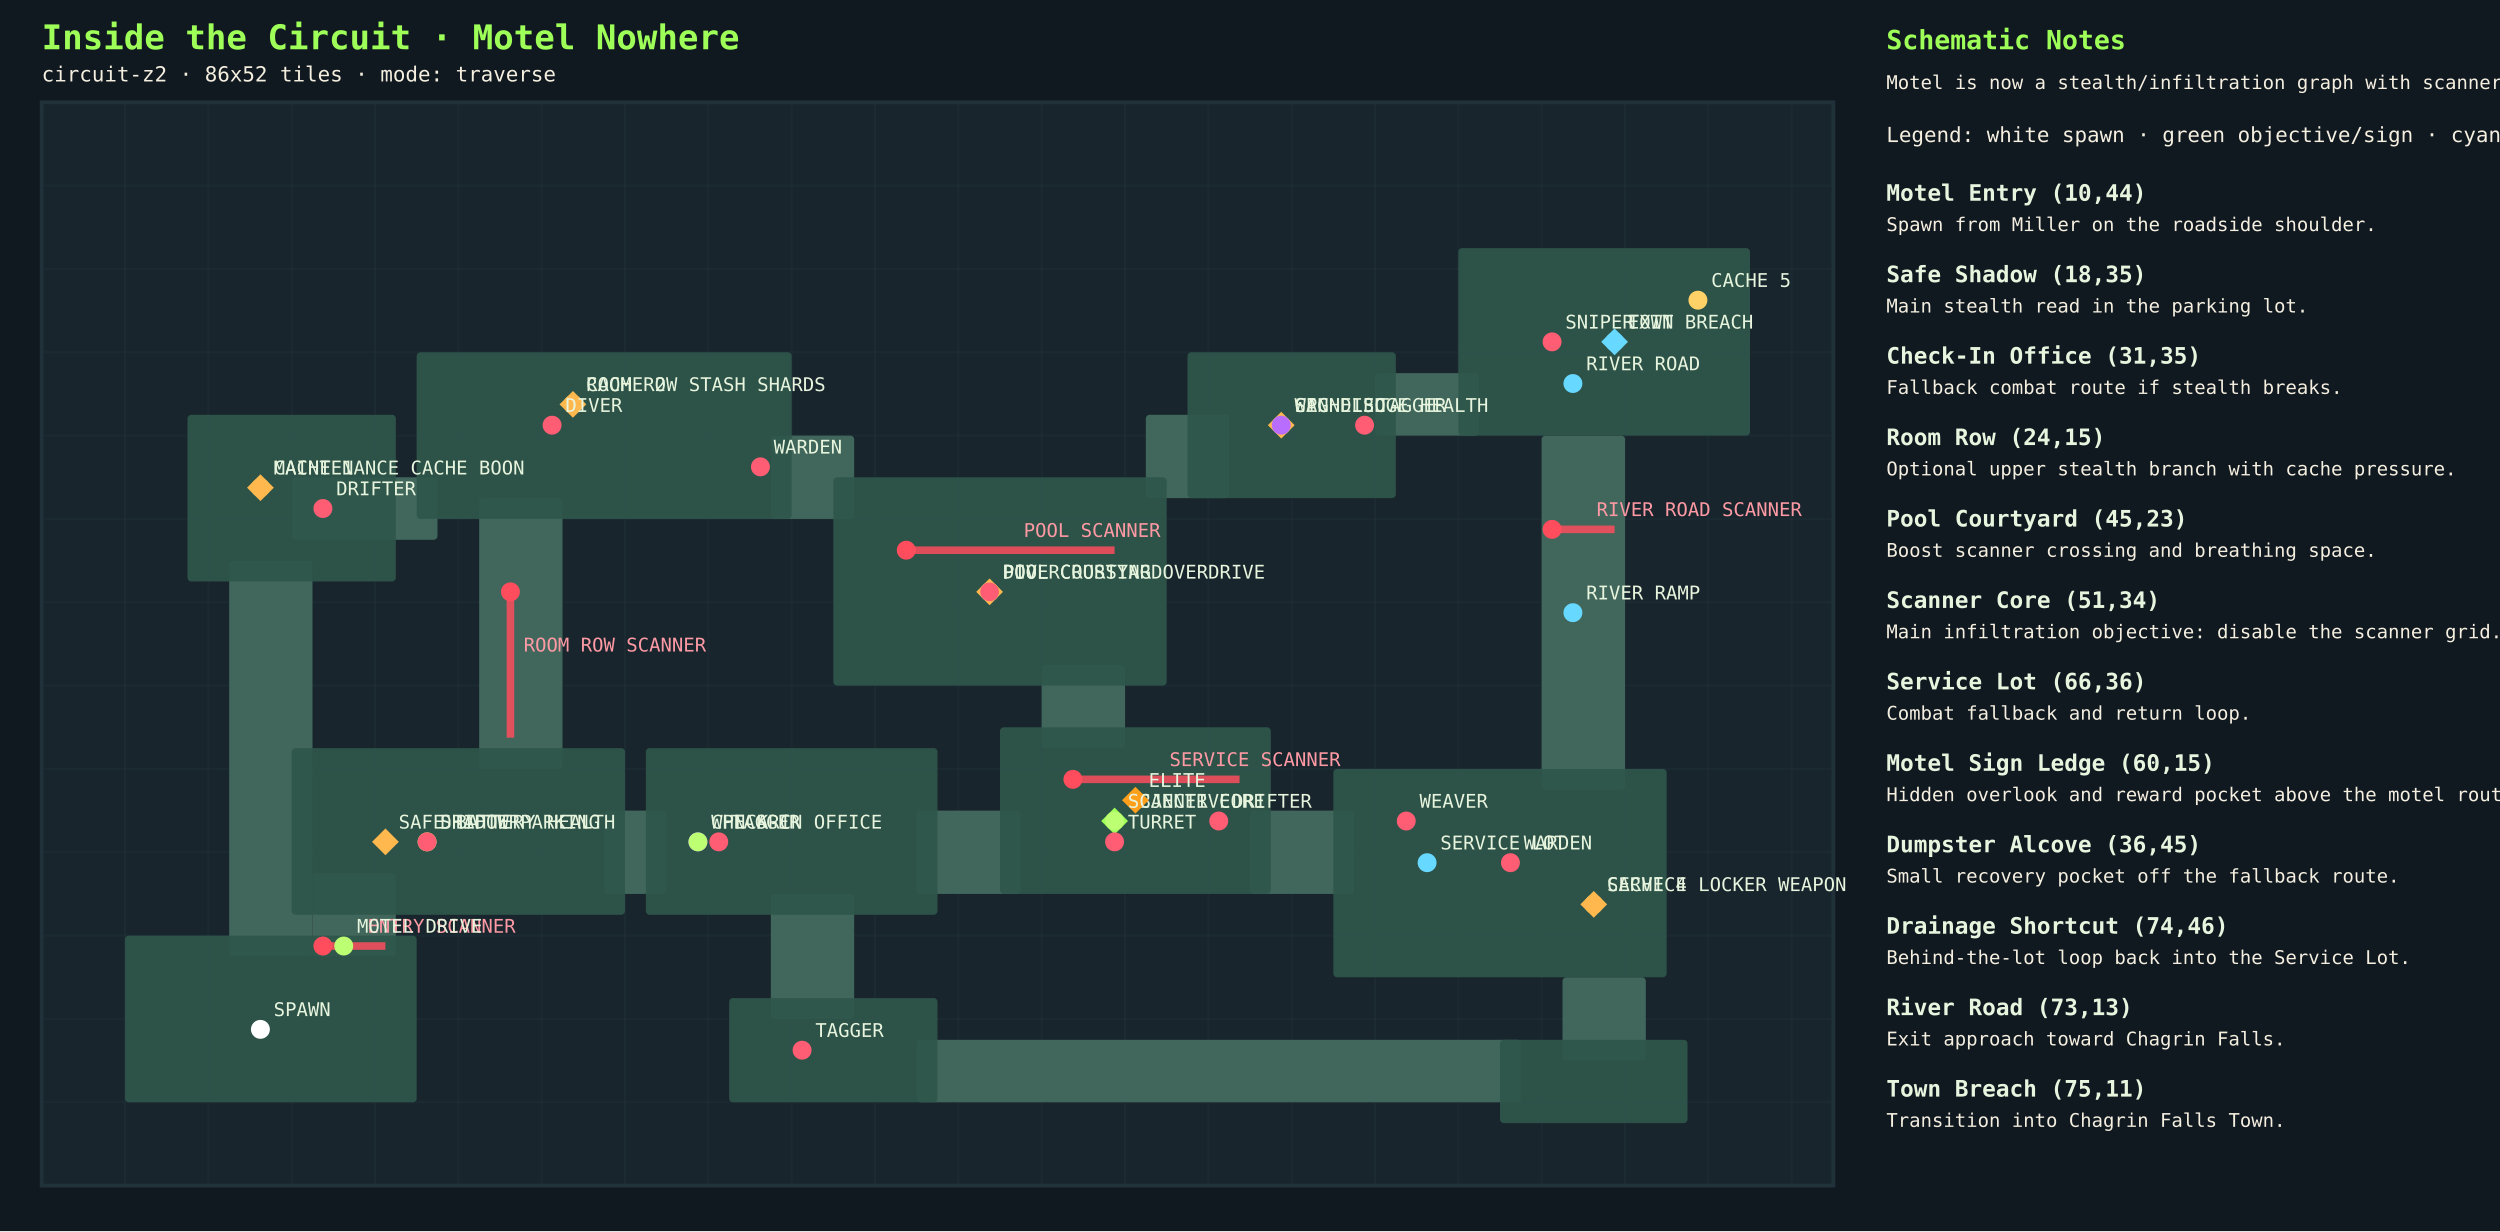
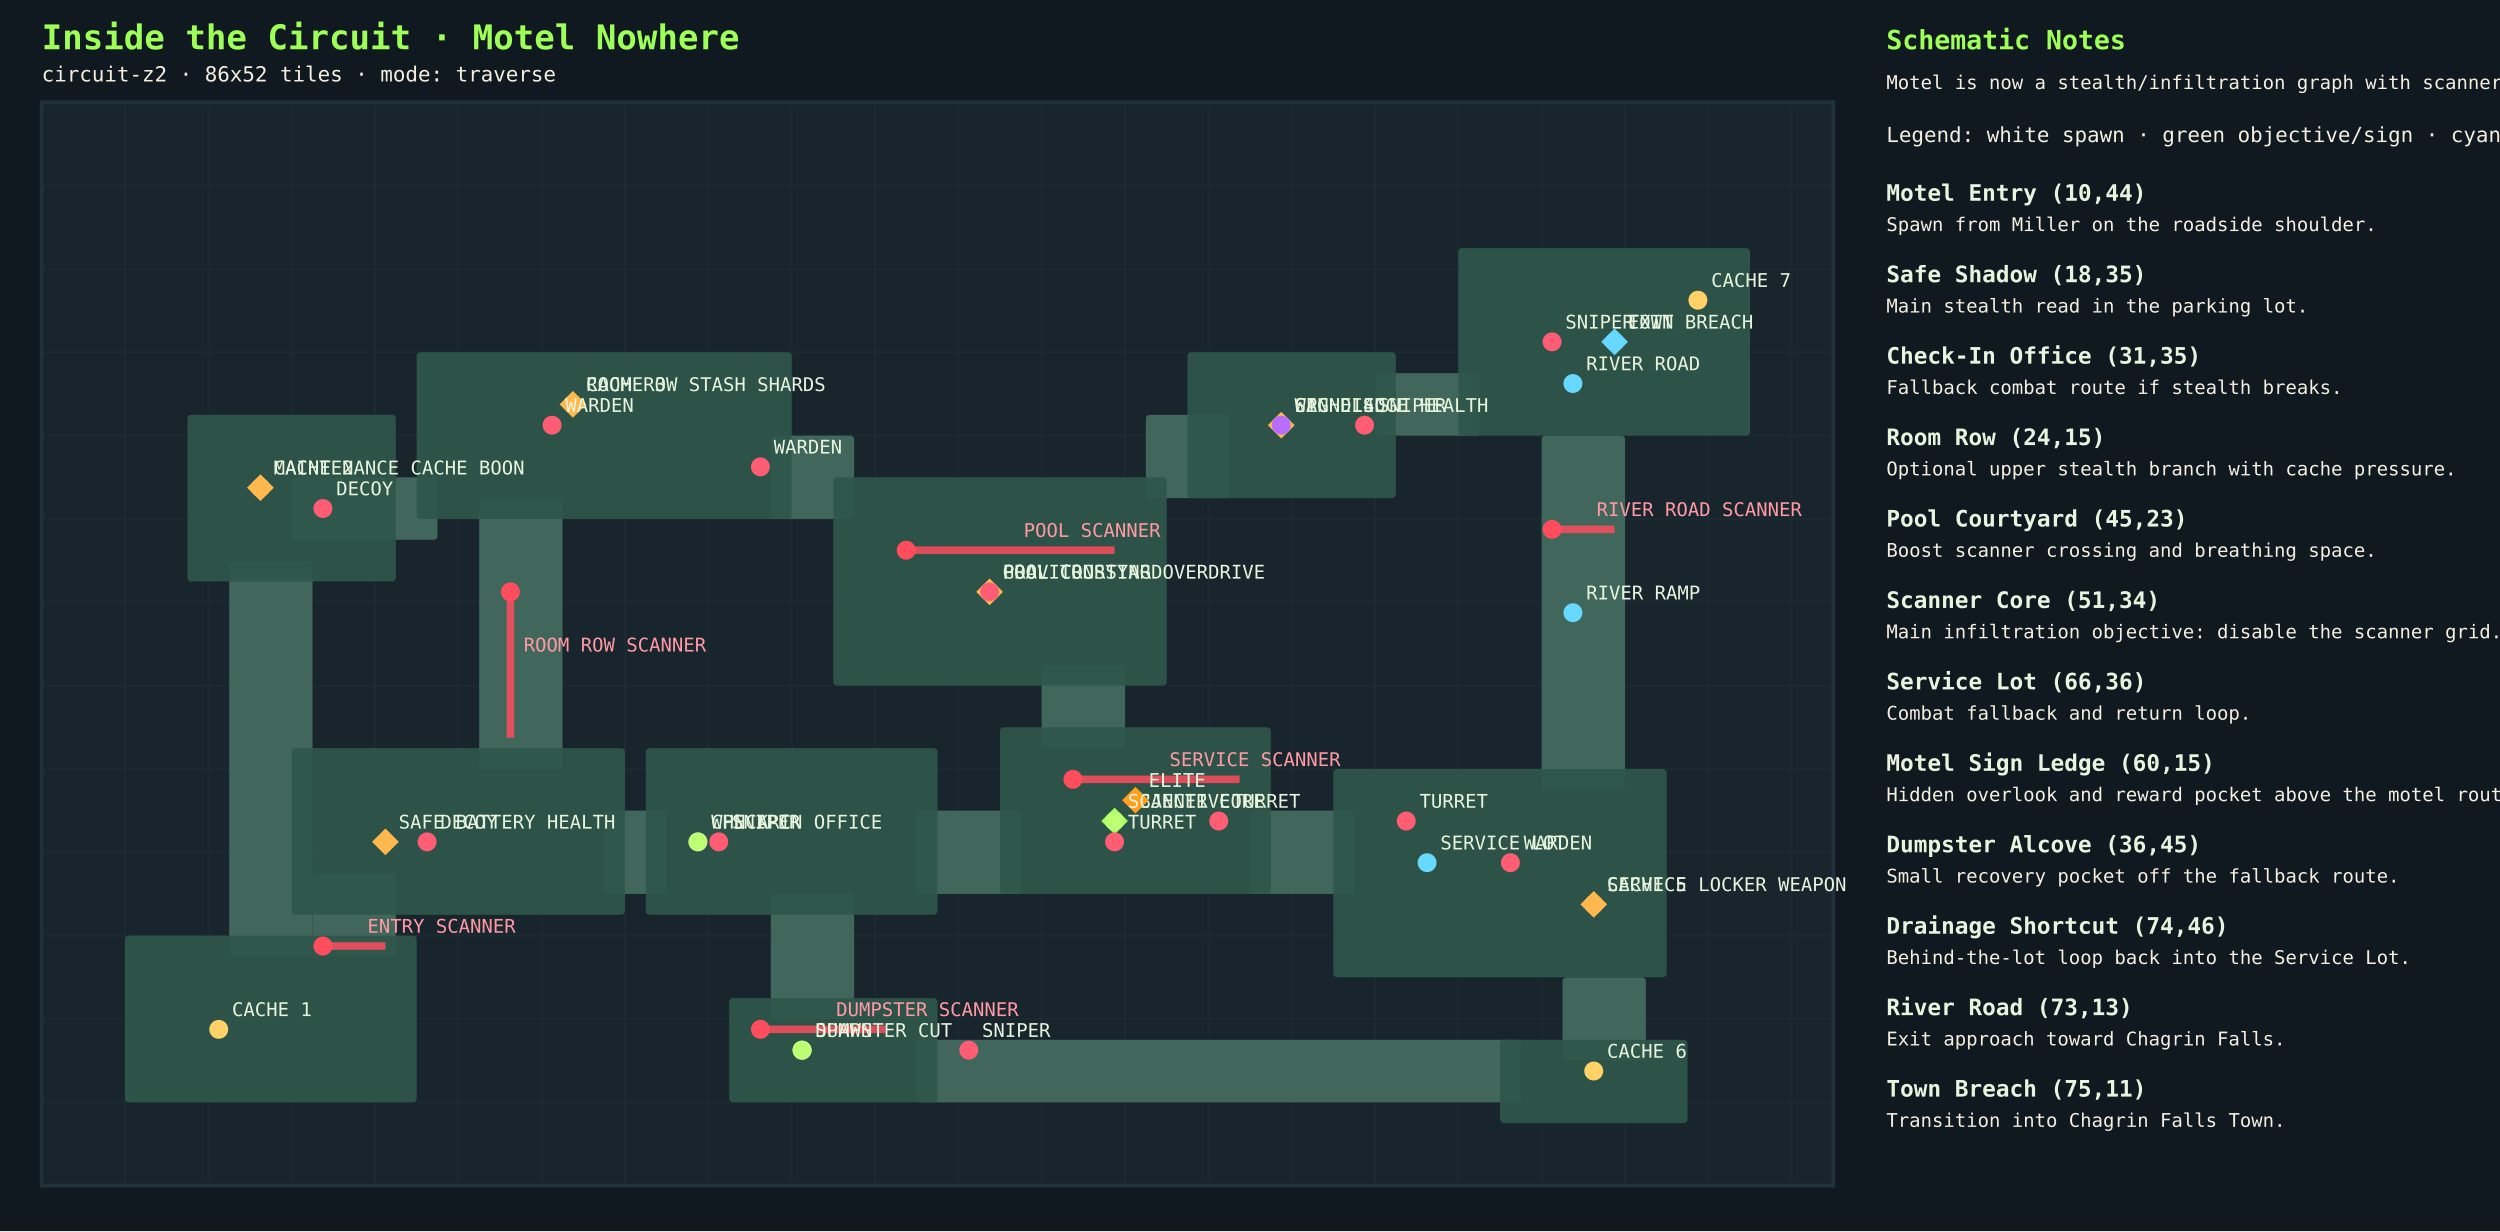
<svg xmlns="http://www.w3.org/2000/svg" width="1320" height="650" viewBox="0 0 1320 650">
  <rect width="100%" height="100%" fill="#101820" />
  <text x="22" y="26" font-size="18" fill="#9dff57" font-family="monospace" font-weight="700">Inside the Circuit · Motel Nowhere</text>
  <text x="22" y="43" font-size="11" fill="#f5efe0" font-family="monospace">circuit-z2 · 86x52 tiles · mode: traverse</text>
  <rect x="22" y="54" width="946" height="572" fill="#18252c" stroke="#20313a" stroke-width="2" />
  <line x1="22" y1="54" x2="22" y2="626" stroke="#20313a" stroke-width="1" opacity="0.45" />
  <line x1="66" y1="54" x2="66" y2="626" stroke="#20313a" stroke-width="1" opacity="0.45" />
  <line x1="110" y1="54" x2="110" y2="626" stroke="#20313a" stroke-width="1" opacity="0.45" />
  <line x1="154" y1="54" x2="154" y2="626" stroke="#20313a" stroke-width="1" opacity="0.45" />
  <line x1="198" y1="54" x2="198" y2="626" stroke="#20313a" stroke-width="1" opacity="0.45" />
  <line x1="242" y1="54" x2="242" y2="626" stroke="#20313a" stroke-width="1" opacity="0.45" />
  <line x1="286" y1="54" x2="286" y2="626" stroke="#20313a" stroke-width="1" opacity="0.45" />
  <line x1="330" y1="54" x2="330" y2="626" stroke="#20313a" stroke-width="1" opacity="0.45" />
  <line x1="374" y1="54" x2="374" y2="626" stroke="#20313a" stroke-width="1" opacity="0.45" />
  <line x1="418" y1="54" x2="418" y2="626" stroke="#20313a" stroke-width="1" opacity="0.45" />
  <line x1="462" y1="54" x2="462" y2="626" stroke="#20313a" stroke-width="1" opacity="0.45" />
  <line x1="506" y1="54" x2="506" y2="626" stroke="#20313a" stroke-width="1" opacity="0.45" />
  <line x1="550" y1="54" x2="550" y2="626" stroke="#20313a" stroke-width="1" opacity="0.45" />
  <line x1="594" y1="54" x2="594" y2="626" stroke="#20313a" stroke-width="1" opacity="0.45" />
  <line x1="638" y1="54" x2="638" y2="626" stroke="#20313a" stroke-width="1" opacity="0.45" />
  <line x1="682" y1="54" x2="682" y2="626" stroke="#20313a" stroke-width="1" opacity="0.45" />
  <line x1="726" y1="54" x2="726" y2="626" stroke="#20313a" stroke-width="1" opacity="0.45" />
  <line x1="770" y1="54" x2="770" y2="626" stroke="#20313a" stroke-width="1" opacity="0.45" />
  <line x1="814" y1="54" x2="814" y2="626" stroke="#20313a" stroke-width="1" opacity="0.45" />
  <line x1="858" y1="54" x2="858" y2="626" stroke="#20313a" stroke-width="1" opacity="0.45" />
  <line x1="902" y1="54" x2="902" y2="626" stroke="#20313a" stroke-width="1" opacity="0.45" />
  <line x1="946" y1="54" x2="946" y2="626" stroke="#20313a" stroke-width="1" opacity="0.45" />
  <line x1="22" y1="54" x2="968" y2="54" stroke="#20313a" stroke-width="1" opacity="0.45" />
  <line x1="22" y1="98" x2="968" y2="98" stroke="#20313a" stroke-width="1" opacity="0.45" />
  <line x1="22" y1="142" x2="968" y2="142" stroke="#20313a" stroke-width="1" opacity="0.45" />
  <line x1="22" y1="186" x2="968" y2="186" stroke="#20313a" stroke-width="1" opacity="0.45" />
  <line x1="22" y1="230" x2="968" y2="230" stroke="#20313a" stroke-width="1" opacity="0.45" />
  <line x1="22" y1="274" x2="968" y2="274" stroke="#20313a" stroke-width="1" opacity="0.45" />
  <line x1="22" y1="318" x2="968" y2="318" stroke="#20313a" stroke-width="1" opacity="0.45" />
  <line x1="22" y1="362" x2="968" y2="362" stroke="#20313a" stroke-width="1" opacity="0.45" />
  <line x1="22" y1="406" x2="968" y2="406" stroke="#20313a" stroke-width="1" opacity="0.45" />
  <line x1="22" y1="450" x2="968" y2="450" stroke="#20313a" stroke-width="1" opacity="0.45" />
  <line x1="22" y1="494" x2="968" y2="494" stroke="#20313a" stroke-width="1" opacity="0.45" />
  <line x1="22" y1="538" x2="968" y2="538" stroke="#20313a" stroke-width="1" opacity="0.45" />
  <line x1="22" y1="582" x2="968" y2="582" stroke="#20313a" stroke-width="1" opacity="0.45" />
  <line x1="22" y1="626" x2="968" y2="626" stroke="#20313a" stroke-width="1" opacity="0.45" />
  <rect x="165" y="461" width="44" height="44" fill="#466f61" opacity="0.88" rx="2" />
  <rect x="319" y="428" width="33" height="44" fill="#466f61" opacity="0.88" rx="2" />
  <rect x="253" y="263" width="44" height="143" fill="#466f61" opacity="0.88" rx="2" />
  <rect x="407" y="230" width="44" height="44" fill="#466f61" opacity="0.88" rx="2" />
  <rect x="550" y="351" width="44" height="44" fill="#466f61" opacity="0.88" rx="2" />
  <rect x="484" y="428" width="55" height="44" fill="#466f61" opacity="0.88" rx="2" />
  <rect x="660" y="428" width="55" height="44" fill="#466f61" opacity="0.88" rx="2" />
  <rect x="814" y="230" width="44" height="187" fill="#466f61" opacity="0.88" rx="2" />
  <rect x="605" y="219" width="44" height="44" fill="#466f61" opacity="0.88" rx="2" />
  <rect x="726" y="197" width="55" height="33" fill="#466f61" opacity="0.88" rx="2" />
  <rect x="154" y="252" width="77" height="33" fill="#466f61" opacity="0.88" rx="2" />
  <rect x="121" y="296" width="44" height="209" fill="#466f61" opacity="0.88" rx="2" />
  <rect x="407" y="472" width="44" height="66" fill="#466f61" opacity="0.88" rx="2" />
  <rect x="484" y="549" width="319" height="33" fill="#466f61" opacity="0.88" rx="2" />
  <rect x="825" y="516" width="44" height="44" fill="#466f61" opacity="0.88" rx="2" />
  <rect x="66" y="494" width="154" height="88" fill="#2f564b" opacity="0.92" rx="2" />
  <rect x="154" y="395" width="176" height="88" fill="#2f564b" opacity="0.92" rx="2" />
  <rect x="341" y="395" width="154" height="88" fill="#2f564b" opacity="0.92" rx="2" />
  <rect x="220" y="186" width="198" height="88" fill="#2f564b" opacity="0.92" rx="2" />
  <rect x="440" y="252" width="176" height="110" fill="#2f564b" opacity="0.92" rx="2" />
  <rect x="528" y="384" width="143" height="88" fill="#2f564b" opacity="0.92" rx="2" />
  <rect x="704" y="406" width="176" height="110" fill="#2f564b" opacity="0.92" rx="2" />
  <rect x="770" y="131" width="154" height="99" fill="#2f564b" opacity="0.92" rx="2" />
  <rect x="99" y="219" width="110" height="88" fill="#2f564b" opacity="0.92" rx="2" />
  <rect x="627" y="186" width="110" height="77" fill="#2f564b" opacity="0.92" rx="2" />
  <rect x="385" y="527" width="110" height="55" fill="#2f564b" opacity="0.92" rx="2" />
  <rect x="792" y="549" width="99" height="44" fill="#2f564b" opacity="0.92" rx="2" />
+   <line x1="401.5" y1="543.5" x2="467.5" y2="543.5" stroke="#ff4d5e" stroke-width="4" opacity="0.84" />
+   <circle cx="401.5" cy="543.5" r="5" fill="#ff4d5e" />
+   <text x="441.5" y="536.5" font-size="10" fill="#ff9aa5" font-family="monospace">DUMPSTER SCANNER</text>
  <line x1="170.5" y1="499.5" x2="203.5" y2="499.5" stroke="#ff4d5e" stroke-width="4" opacity="0.84" />
  <circle cx="170.5" cy="499.5" r="5" fill="#ff4d5e" />
  <text x="194" y="492.5" font-size="10" fill="#ff9aa5" font-family="monospace">ENTRY SCANNER</text>
  <line x1="269.5" y1="312.5" x2="269.5" y2="389.5" stroke="#ff4d5e" stroke-width="4" opacity="0.84" />
  <circle cx="269.5" cy="312.5" r="5" fill="#ff4d5e" />
  <text x="276.5" y="344" font-size="10" fill="#ff9aa5" font-family="monospace">ROOM ROW SCANNER</text>
  <line x1="478.5" y1="290.5" x2="588.5" y2="290.5" stroke="#ff4d5e" stroke-width="4" opacity="0.84" />
  <circle cx="478.5" cy="290.5" r="5" fill="#ff4d5e" />
  <text x="540.5" y="283.5" font-size="10" fill="#ff9aa5" font-family="monospace">POOL SCANNER</text>
  <line x1="566.5" y1="411.5" x2="654.5" y2="411.5" stroke="#ff4d5e" stroke-width="4" opacity="0.84" />
  <circle cx="566.5" cy="411.5" r="5" fill="#ff4d5e" />
  <text x="617.5" y="404.5" font-size="10" fill="#ff9aa5" font-family="monospace">SERVICE SCANNER</text>
  <line x1="819.5" y1="279.5" x2="852.5" y2="279.5" stroke="#ff4d5e" stroke-width="4" opacity="0.84" />
  <circle cx="819.5" cy="279.5" r="5" fill="#ff4d5e" />
  <text x="843" y="272.5" font-size="10" fill="#ff9aa5" font-family="monospace">RIVER ROAD SCANNER</text>
-   <circle cx="137.5" cy="543.5" r="5" fill="#ffffff" />
-   <text x="144.5" y="536.5" font-size="10" fill="#e8f5de" font-family="monospace">SPAWN</text>
+   <circle cx="423.5" cy="554.5" r="5" fill="#ffffff" />
+   <text x="430.5" y="547.5" font-size="10" fill="#e8f5de" font-family="monospace">SPAWN</text>
  <rect x="583.5" y="428.5" width="10" height="10" fill="#9dff57" transform="rotate(45 588.5 433.5)" />
  <text x="595.5" y="426.5" font-size="10" fill="#e8f5de" font-family="monospace">OBJECTIVE</text>
  <rect x="847.5" y="175.5" width="10" height="10" fill="#67d8ff" transform="rotate(45 852.5 180.5)" />
  <text x="859.5" y="173.5" font-size="10" fill="#e8f5de" font-family="monospace">EXIT</text>
  <rect x="594.5" y="417.5" width="10" height="10" fill="#ff9f1c" transform="rotate(45 599.5 422.5)" />
  <text x="606.5" y="415.5" font-size="10" fill="#e8f5de" font-family="monospace">ELITE</text>
+   <circle cx="115.5" cy="543.5" r="5" fill="#ffd166" />
+   <text x="122.5" y="536.5" font-size="10" fill="#e8f5de" font-family="monospace">CACHE 1</text>
  <circle cx="137.5" cy="257.5" r="5" fill="#ffd166" />
-   <text x="144.5" y="250.5" font-size="10" fill="#e8f5de" font-family="monospace">CACHE 1</text>
+   <text x="144.5" y="250.5" font-size="10" fill="#e8f5de" font-family="monospace">CACHE 2</text>
  <circle cx="302.5" cy="213.5" r="5" fill="#ffd166" />
-   <text x="309.5" y="206.5" font-size="10" fill="#e8f5de" font-family="monospace">CACHE 2</text>
+   <text x="309.5" y="206.5" font-size="10" fill="#e8f5de" font-family="monospace">CACHE 3</text>
  <circle cx="676.5" cy="224.5" r="5" fill="#ffd166" />
-   <text x="683.5" y="217.5" font-size="10" fill="#e8f5de" font-family="monospace">CACHE 3</text>
+   <text x="683.5" y="217.5" font-size="10" fill="#e8f5de" font-family="monospace">CACHE 4</text>
  <circle cx="841.5" cy="477.5" r="5" fill="#ffd166" />
-   <text x="848.5" y="470.5" font-size="10" fill="#e8f5de" font-family="monospace">CACHE 4</text>
+   <text x="848.5" y="470.5" font-size="10" fill="#e8f5de" font-family="monospace">CACHE 5</text>
+   <circle cx="841.5" cy="565.5" r="5" fill="#ffd166" />
+   <text x="848.5" y="558.5" font-size="10" fill="#e8f5de" font-family="monospace">CACHE 6</text>
  <circle cx="896.5" cy="158.5" r="5" fill="#ffd166" />
-   <text x="903.5" y="151.5" font-size="10" fill="#e8f5de" font-family="monospace">CACHE 5</text>
+   <text x="903.5" y="151.5" font-size="10" fill="#e8f5de" font-family="monospace">CACHE 7</text>
  <rect x="198.5" y="439.5" width="10" height="10" fill="#ffb84d" transform="rotate(45 203.5 444.5)" />
  <text x="210.5" y="437.5" font-size="10" fill="#e8f5de" font-family="monospace">SAFE BATTERY HEALTH</text>
  <rect x="132.5" y="252.5" width="10" height="10" fill="#ffb84d" transform="rotate(45 137.5 257.5)" />
  <text x="144.5" y="250.5" font-size="10" fill="#e8f5de" font-family="monospace">MAINTENANCE CACHE BOON</text>
  <rect x="297.5" y="208.5" width="10" height="10" fill="#ffb84d" transform="rotate(45 302.5 213.5)" />
  <text x="309.5" y="206.5" font-size="10" fill="#e8f5de" font-family="monospace">ROOM ROW STASH SHARDS</text>
  <rect x="517.5" y="307.5" width="10" height="10" fill="#ffb84d" transform="rotate(45 522.5 312.5)" />
  <text x="529.5" y="305.5" font-size="10" fill="#e8f5de" font-family="monospace">POOL CROSSING OVERDRIVE</text>
  <rect x="836.5" y="472.5" width="10" height="10" fill="#ffb84d" transform="rotate(45 841.5 477.5)" />
  <text x="848.5" y="470.5" font-size="10" fill="#e8f5de" font-family="monospace">SERVICE LOCKER WEAPON</text>
  <rect x="671.5" y="219.5" width="10" height="10" fill="#ffb84d" transform="rotate(45 676.5 224.5)" />
  <text x="683.5" y="217.5" font-size="10" fill="#e8f5de" font-family="monospace">SIGN LEDGE HEALTH</text>
  <circle cx="368.5" cy="444.5" r="5" fill="#b86dff" />
  <text x="375.5" y="437.5" font-size="10" fill="#e8f5de" font-family="monospace">WPN ARC</text>
  <circle cx="676.5" cy="224.5" r="5" fill="#b86dff" />
  <text x="683.5" y="217.5" font-size="10" fill="#e8f5de" font-family="monospace">WPN DISC</text>
-   <circle cx="181.5" cy="499.5" r="5" fill="#bcff72" />
-   <text x="188.5" y="492.5" font-size="10" fill="#e8f5de" font-family="monospace">MOTEL DRIVE</text>
-   <circle cx="225.5" cy="444.5" r="5" fill="#bcff72" />
-   <text x="232.5" y="437.5" font-size="10" fill="#e8f5de" font-family="monospace">SHADOW PARKING</text>
+   <circle cx="423.5" cy="554.5" r="5" fill="#bcff72" />
+   <text x="430.5" y="547.5" font-size="10" fill="#e8f5de" font-family="monospace">DUMPSTER CUT</text>
  <circle cx="368.5" cy="444.5" r="5" fill="#bcff72" />
  <text x="375.5" y="437.5" font-size="10" fill="#e8f5de" font-family="monospace">CHECK-IN OFFICE</text>
  <circle cx="522.5" cy="312.5" r="5" fill="#bcff72" />
  <text x="529.5" y="305.5" font-size="10" fill="#e8f5de" font-family="monospace">POOL COURTYARD</text>
  <circle cx="588.5" cy="433.5" r="5" fill="#bcff72" />
  <text x="595.5" y="426.5" font-size="10" fill="#e8f5de" font-family="monospace">SCANNER CORE</text>
  <circle cx="753.5" cy="455.5" r="5" fill="#67d8ff" />
  <text x="760.5" y="448.5" font-size="10" fill="#e8f5de" font-family="monospace">SERVICE LOT</text>
  <circle cx="830.5" cy="323.5" r="5" fill="#67d8ff" />
  <text x="837.5" y="316.5" font-size="10" fill="#e8f5de" font-family="monospace">RIVER RAMP</text>
  <circle cx="830.5" cy="202.5" r="5" fill="#67d8ff" />
  <text x="837.5" y="195.5" font-size="10" fill="#e8f5de" font-family="monospace">RIVER ROAD</text>
  <circle cx="852.5" cy="180.5" r="5" fill="#67d8ff" />
  <text x="859.5" y="173.5" font-size="10" fill="#e8f5de" font-family="monospace">TOWN BREACH</text>
  <circle cx="225.5" cy="444.5" r="5" fill="#ff5d73" />
-   <text x="232.5" y="437.5" font-size="10" fill="#e8f5de" font-family="monospace">DRIFTER</text>
+   <text x="232.5" y="437.5" font-size="10" fill="#e8f5de" font-family="monospace">DECOY</text>
  <circle cx="379.5" cy="444.5" r="5" fill="#ff5d73" />
-   <text x="386.5" y="437.5" font-size="10" fill="#e8f5de" font-family="monospace">TAGGER</text>
+   <text x="386.5" y="437.5" font-size="10" fill="#e8f5de" font-family="monospace">SNIPER</text>
  <circle cx="291.5" cy="224.5" r="5" fill="#ff5d73" />
-   <text x="298.5" y="217.5" font-size="10" fill="#e8f5de" font-family="monospace">DIVER</text>
+   <text x="298.5" y="217.5" font-size="10" fill="#e8f5de" font-family="monospace">WARDEN</text>
  <circle cx="401.5" cy="246.5" r="5" fill="#ff5d73" />
  <text x="408.5" y="239.5" font-size="10" fill="#e8f5de" font-family="monospace">WARDEN</text>
  <circle cx="588.5" cy="444.5" r="5" fill="#ff5d73" />
  <text x="595.5" y="437.5" font-size="10" fill="#e8f5de" font-family="monospace">TURRET</text>
  <circle cx="522.5" cy="312.5" r="5" fill="#ff5d73" />
-   <text x="529.5" y="305.5" font-size="10" fill="#e8f5de" font-family="monospace">DIVER</text>
+   <text x="529.5" y="305.5" font-size="10" fill="#e8f5de" font-family="monospace">GRAVITON</text>
  <circle cx="720.5" cy="224.5" r="5" fill="#ff5d73" />
-   <text x="727.5" y="217.5" font-size="10" fill="#e8f5de" font-family="monospace">TAGGER</text>
+   <text x="727.5" y="217.5" font-size="10" fill="#e8f5de" font-family="monospace">SNIPER</text>
  <circle cx="643.5" cy="433.5" r="5" fill="#ff5d73" />
-   <text x="650.5" y="426.5" font-size="10" fill="#e8f5de" font-family="monospace">DRIFTER</text>
+   <text x="650.5" y="426.5" font-size="10" fill="#e8f5de" font-family="monospace">TURRET</text>
  <circle cx="170.5" cy="268.5" r="5" fill="#ff5d73" />
-   <text x="177.5" y="261.5" font-size="10" fill="#e8f5de" font-family="monospace">DRIFTER</text>
+   <text x="177.5" y="261.5" font-size="10" fill="#e8f5de" font-family="monospace">DECOY</text>
  <circle cx="797.5" cy="455.5" r="5" fill="#ff5d73" />
  <text x="804.5" y="448.5" font-size="10" fill="#e8f5de" font-family="monospace">WARDEN</text>
  <circle cx="819.5" cy="180.5" r="5" fill="#ff5d73" />
  <text x="826.5" y="173.5" font-size="10" fill="#e8f5de" font-family="monospace">SNIPER</text>
  <circle cx="742.5" cy="433.5" r="5" fill="#ff5d73" />
-   <text x="749.5" y="426.5" font-size="10" fill="#e8f5de" font-family="monospace">WEAVER</text>
-   <circle cx="423.5" cy="554.5" r="5" fill="#ff5d73" />
-   <text x="430.5" y="547.5" font-size="10" fill="#e8f5de" font-family="monospace">TAGGER</text>
+   <text x="749.5" y="426.5" font-size="10" fill="#e8f5de" font-family="monospace">TURRET</text>
+   <circle cx="511.5" cy="554.5" r="5" fill="#ff5d73" />
+   <text x="518.5" y="547.5" font-size="10" fill="#e8f5de" font-family="monospace">SNIPER</text>
  <text x="996" y="26" font-size="14" fill="#9dff57" font-family="monospace" font-weight="700">Schematic Notes</text>
  <text x="996" y="47" font-size="10" fill="#f5efe0" font-family="monospace">Motel is now a stealth/infiltration graph with scanner route, upper room-row branch, hidden maintenance path, service-lot fallback, drainage loop and River Road exit.</text>
  <text x="996" y="75" font-size="11" fill="#f5efe0" font-family="monospace">Legend: white spawn · green objective/sign · cyan exit · yellow cache · red enemy/scanner · purple weapon · red dashed boost gap · teal gravity</text>
  <text x="996" y="106" font-size="12" fill="#e8f5de" font-family="monospace" font-weight="700">Motel Entry (10,44)</text>
  <text x="996" y="122" font-size="10" fill="#f5efe0" font-family="monospace">Spawn from Miller on the roadside shoulder.</text>
  <text x="996" y="149" font-size="12" fill="#e8f5de" font-family="monospace" font-weight="700">Safe Shadow (18,35)</text>
  <text x="996" y="165" font-size="10" fill="#f5efe0" font-family="monospace">Main stealth read in the parking lot.</text>
  <text x="996" y="192" font-size="12" fill="#e8f5de" font-family="monospace" font-weight="700">Check-In Office (31,35)</text>
  <text x="996" y="208" font-size="10" fill="#f5efe0" font-family="monospace">Fallback combat route if stealth breaks.</text>
  <text x="996" y="235" font-size="12" fill="#e8f5de" font-family="monospace" font-weight="700">Room Row (24,15)</text>
  <text x="996" y="251" font-size="10" fill="#f5efe0" font-family="monospace">Optional upper stealth branch with cache pressure.</text>
  <text x="996" y="278" font-size="12" fill="#e8f5de" font-family="monospace" font-weight="700">Pool Courtyard (45,23)</text>
  <text x="996" y="294" font-size="10" fill="#f5efe0" font-family="monospace">Boost scanner crossing and breathing space.</text>
  <text x="996" y="321" font-size="12" fill="#e8f5de" font-family="monospace" font-weight="700">Scanner Core (51,34)</text>
  <text x="996" y="337" font-size="10" fill="#f5efe0" font-family="monospace">Main infiltration objective: disable the scanner grid.</text>
  <text x="996" y="364" font-size="12" fill="#e8f5de" font-family="monospace" font-weight="700">Service Lot (66,36)</text>
  <text x="996" y="380" font-size="10" fill="#f5efe0" font-family="monospace">Combat fallback and return loop.</text>
  <text x="996" y="407" font-size="12" fill="#e8f5de" font-family="monospace" font-weight="700">Motel Sign Ledge (60,15)</text>
  <text x="996" y="423" font-size="10" fill="#f5efe0" font-family="monospace">Hidden overlook and reward pocket above the motel route.</text>
  <text x="996" y="450" font-size="12" fill="#e8f5de" font-family="monospace" font-weight="700">Dumpster Alcove (36,45)</text>
  <text x="996" y="466" font-size="10" fill="#f5efe0" font-family="monospace">Small recovery pocket off the fallback route.</text>
  <text x="996" y="493" font-size="12" fill="#e8f5de" font-family="monospace" font-weight="700">Drainage Shortcut (74,46)</text>
  <text x="996" y="509" font-size="10" fill="#f5efe0" font-family="monospace">Behind-the-lot loop back into the Service Lot.</text>
  <text x="996" y="536" font-size="12" fill="#e8f5de" font-family="monospace" font-weight="700">River Road (73,13)</text>
  <text x="996" y="552" font-size="10" fill="#f5efe0" font-family="monospace">Exit approach toward Chagrin Falls.</text>
  <text x="996" y="579" font-size="12" fill="#e8f5de" font-family="monospace" font-weight="700">Town Breach (75,11)</text>
  <text x="996" y="595" font-size="10" fill="#f5efe0" font-family="monospace">Transition into Chagrin Falls Town.</text>
</svg>
